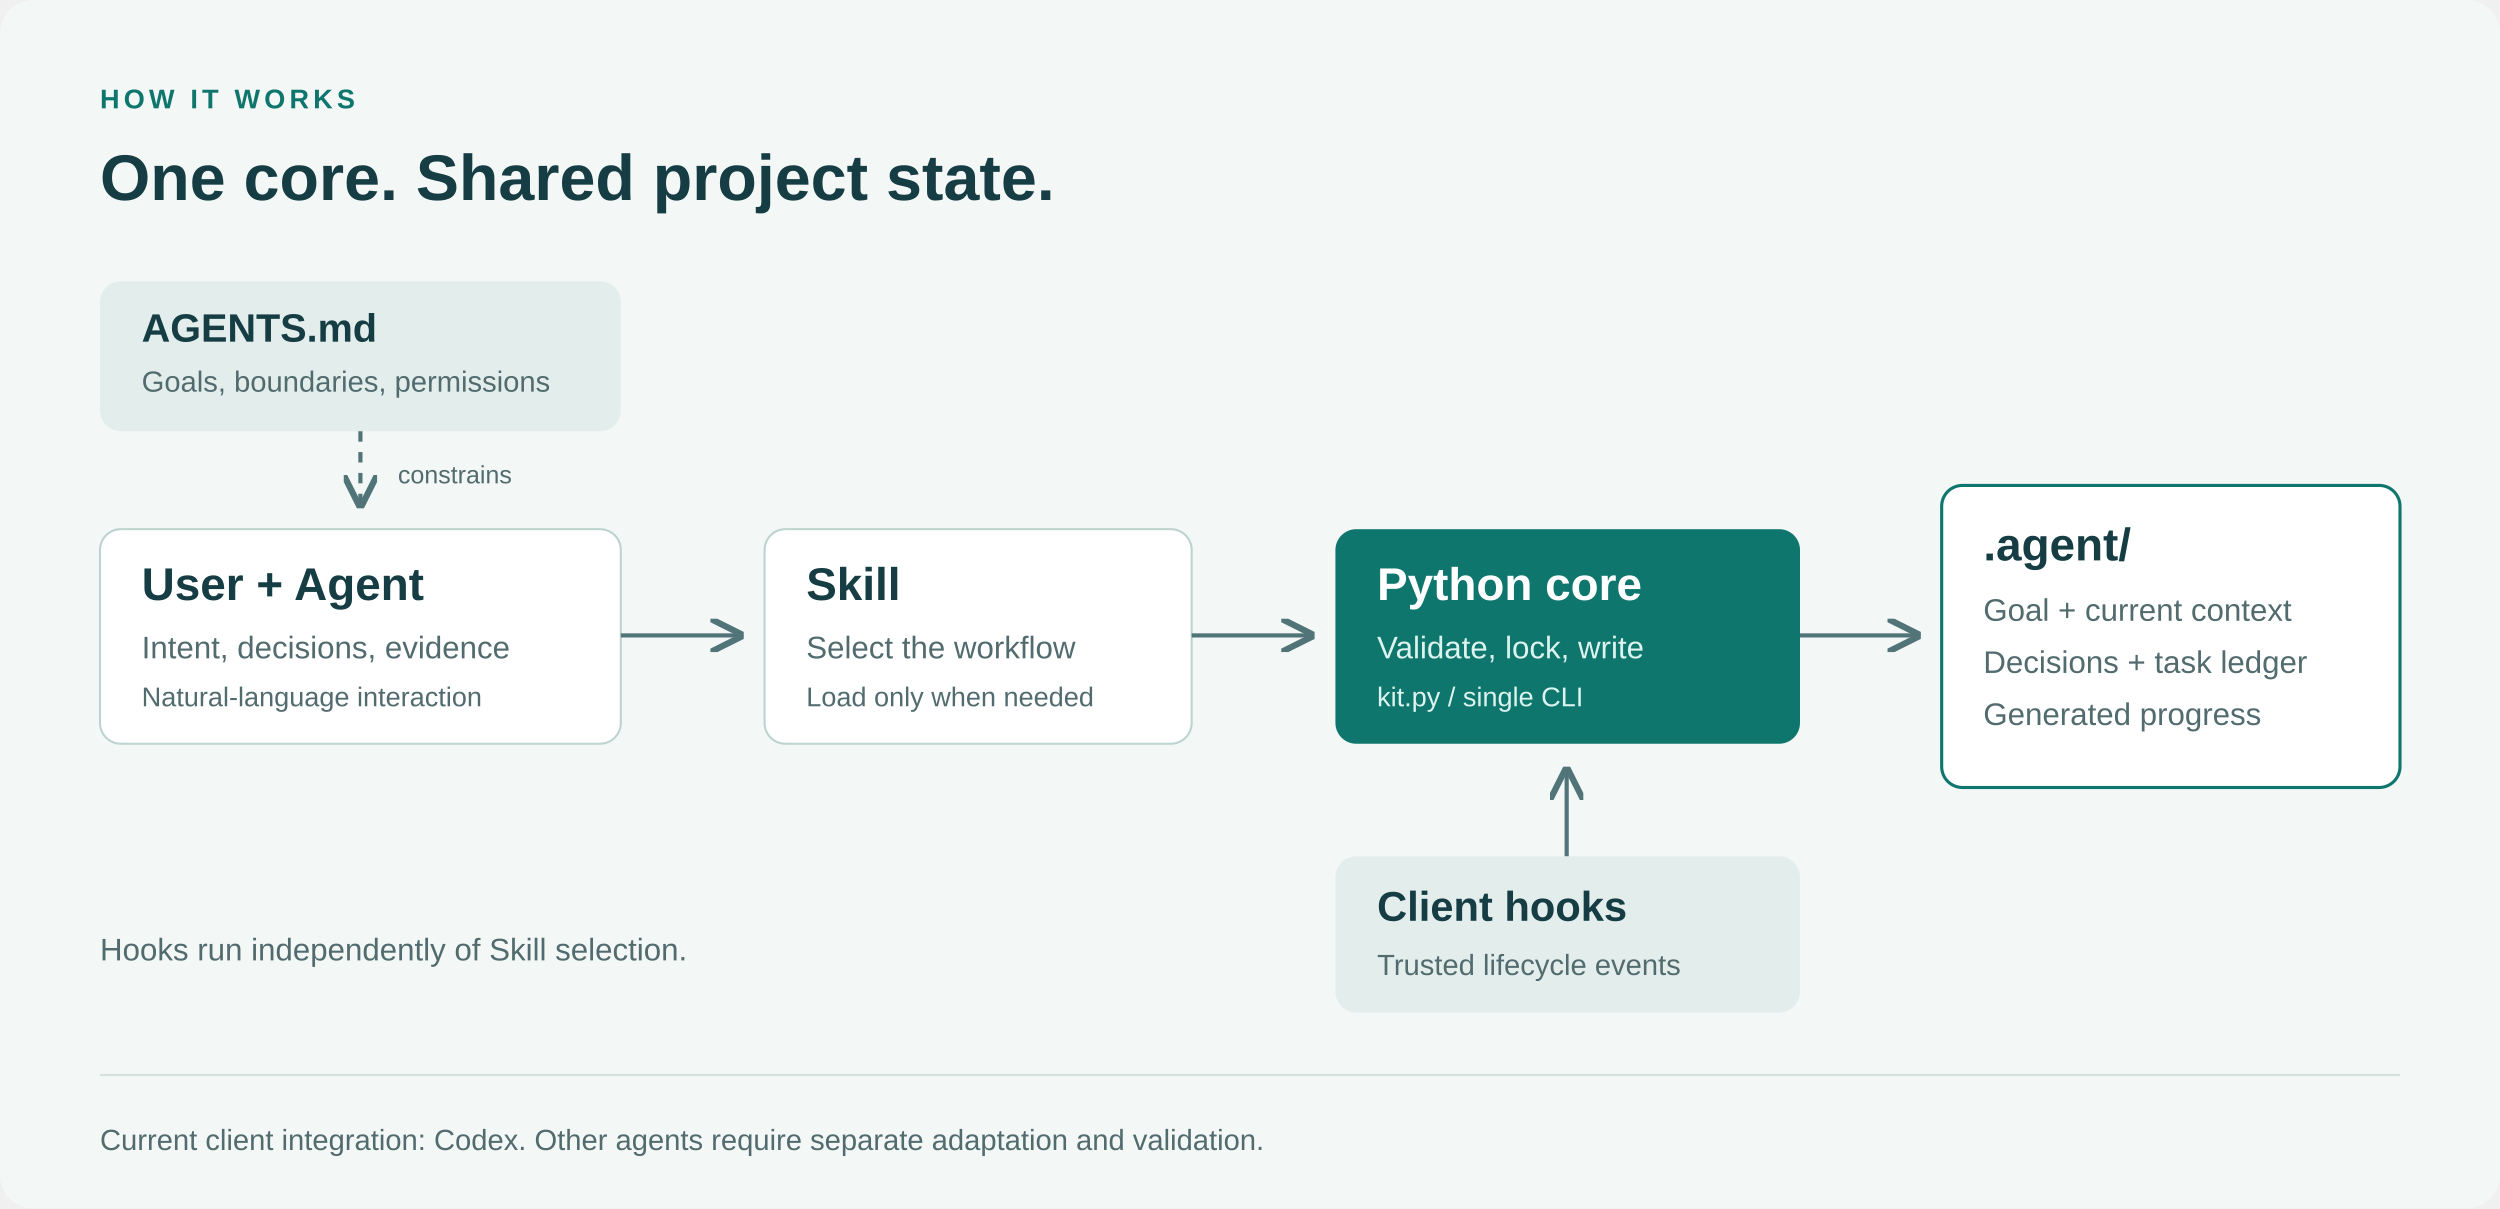
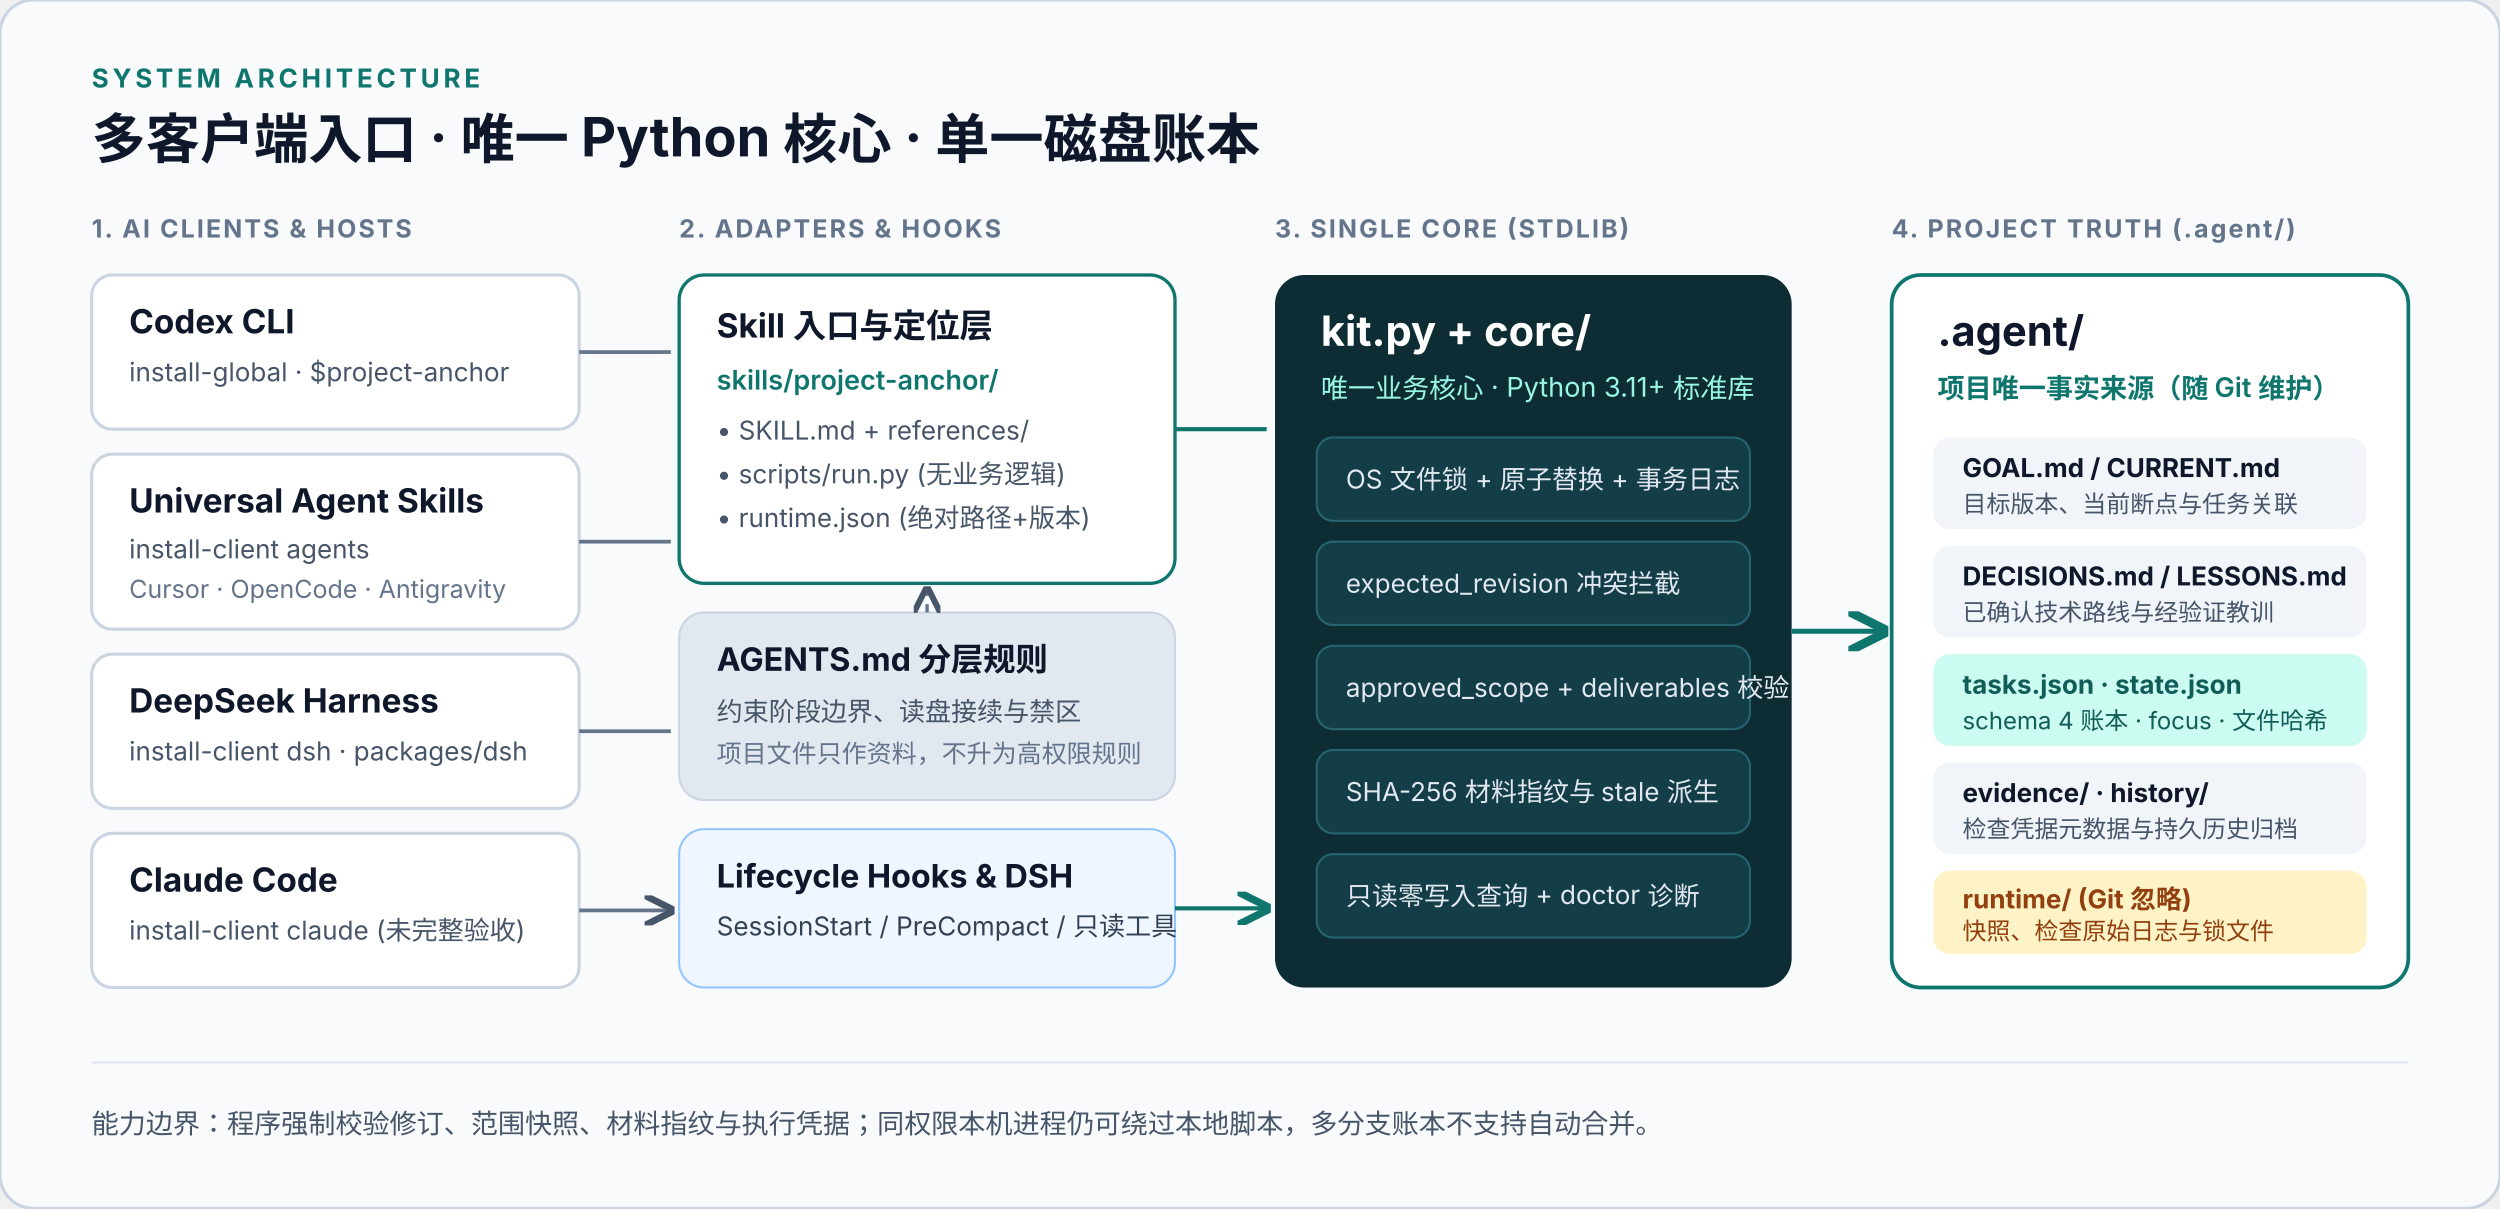
<svg xmlns="http://www.w3.org/2000/svg" width="1200" height="580" viewBox="0 0 1200 580" role="img" aria-labelledby="title desc">
  <defs>
    <marker id="arrow" markerWidth="8" markerHeight="8" refX="7" refY="4" orient="auto">
-       <path d="M0 0L8 4L0 8" fill="none" stroke="#517478" stroke-width="1.5" />
+       <path d="M0 0L8 4L0 8" fill="none" stroke="#475569" stroke-width="1.8" />
+     </marker>
+     <marker id="arrowTeal" markerWidth="8" markerHeight="8" refX="7" refY="4" orient="auto">
+       <path d="M0 0L8 4L0 8" fill="none" stroke="#0F766E" stroke-width="1.8" />
    </marker>
  </defs>
-   <rect width="1200" height="580" rx="16" fill="#F3F7F6" />
-   <g font-family="Segoe UI,Arial,sans-serif">
-     <text x="48" y="52" font-size="13" letter-spacing="2" font-weight="600" fill="#0F766E">HOW IT WORKS</text>
-     <text x="48" y="96" font-size="31" font-weight="650" fill="#153D43">One core. Shared project state.</text>
-     <rect x="48" y="135" width="250" height="72" rx="10" fill="#E3EEEC" />
-     <text x="68" y="164" font-size="19" font-weight="600" fill="#153D43">AGENTS.md</text>
-     <text x="68" y="188" font-size="14" fill="#526B6E">Goals, boundaries, permissions</text>
-     <path d="M173 207V242" fill="none" stroke="#517478" stroke-width="2" stroke-dasharray="5 5" marker-end="url(#arrow)" />
-     <text x="191" y="232" font-size="12" fill="#526B6E">constrains</text>
-     <rect x="48" y="254" width="250" height="103" rx="10" fill="white" stroke="#BDD3CF" />
-     <text x="68" y="288" font-size="22" font-weight="600" fill="#153D43">User + Agent</text>
-     <text x="68" y="316" font-size="15" fill="#526B6E">Intent, decisions, evidence</text>
-     <text x="68" y="339" font-size="13" fill="#526B6E">Natural-language interaction</text>
-     <path d="M298 305H355" fill="none" stroke="#517478" stroke-width="2" marker-end="url(#arrow)" />
-     <rect x="367" y="254" width="205" height="103" rx="10" fill="white" stroke="#BDD3CF" />
-     <text x="387" y="288" font-size="22" font-weight="600" fill="#153D43">Skill</text>
-     <text x="387" y="316" font-size="15" fill="#526B6E">Select the workflow</text>
-     <text x="387" y="339" font-size="13" fill="#526B6E">Load only when needed</text>
-     <path d="M572 305H629" fill="none" stroke="#517478" stroke-width="2" marker-end="url(#arrow)" />
-     <rect x="641" y="254" width="223" height="103" rx="10" fill="#0F766E" />
-     <text x="661" y="288" font-size="22" font-weight="600" fill="white">Python core</text>
-     <text x="661" y="316" font-size="15" fill="#DCF4EE">Validate, lock, write</text>
-     <text x="661" y="339" font-size="13" fill="#DCF4EE">kit.py / single CLI</text>
-     <path d="M864 305H920" fill="none" stroke="#517478" stroke-width="2" marker-end="url(#arrow)" />
-     <rect x="932" y="233" width="220" height="145" rx="10" fill="white" stroke="#0F766E" stroke-width="1.5" />
-     <text x="952" y="269" font-size="22" font-weight="600" fill="#153D43">.agent/</text>
-     <text x="952" y="298" font-size="15" fill="#526B6E">Goal + current context</text>
-     <text x="952" y="323" font-size="15" fill="#526B6E">Decisions + task ledger</text>
-     <text x="952" y="348" font-size="15" fill="#526B6E">Generated progress</text>
-     <rect x="641" y="411" width="223" height="75" rx="10" fill="#E3EEEC" />
-     <text x="661" y="442" font-size="20" font-weight="600" fill="#153D43">Client hooks</text>
-     <text x="661" y="468" font-size="14" fill="#526B6E">Trusted lifecycle events</text>
-     <path d="M752 411V370" fill="none" stroke="#517478" stroke-width="2" marker-end="url(#arrow)" />
-     <text x="48" y="461" font-size="15" fill="#526B6E">Hooks run independently of Skill selection.</text>
-     <path d="M48 516H1152" stroke="#D4E1DE" />
-     <text x="48" y="552" font-size="14" fill="#526B6E">Current client integration: Codex. Other agents require separate adaptation and validation.</text>
+   <rect width="1200" height="580" rx="16" fill="#F8FAFC" stroke="#CBD5E1" stroke-width="1.5" />
+   <g font-family="Inter,-apple-system,BlinkMacSystemFont,'Segoe UI','PingFang SC','Microsoft YaHei',sans-serif">
+     <text x="44" y="42" font-size="12.5" font-weight="700" letter-spacing="1.8" fill="#0F766E">SYSTEM ARCHITECTURE</text>
+     <text x="44" y="76" font-size="26" font-weight="700" fill="#0F172A">多客户端入口 · 唯一 Python 核心 · 单一磁盘账本</text>
+     <text x="44" y="114" font-size="12" font-weight="700" letter-spacing="1" fill="#64748B">1. AI CLIENTS &amp; HOSTS</text>
+     <text x="326" y="114" font-size="12" font-weight="700" letter-spacing="1" fill="#64748B">2. ADAPTERS &amp; HOOKS</text>
+     <text x="612" y="114" font-size="12" font-weight="700" letter-spacing="1" fill="#64748B">3. SINGLE CORE (STDLIB)</text>
+     <text x="908" y="114" font-size="12" font-weight="700" letter-spacing="1" fill="#64748B">4. PROJECT TRUTH (.agent/)</text>
+     <rect x="44" y="132" width="234" height="74" rx="10" fill="#FFFFFF" stroke="#CBD5E1" stroke-width="1.5" />
+     <text x="62" y="160" font-size="16" font-weight="700" fill="#0F172A">Codex CLI</text>
+     <text x="62" y="183" font-size="12.5" fill="#475569">install-global · $project-anchor</text>
+     <rect x="44" y="218" width="234" height="84" rx="10" fill="#FFFFFF" stroke="#CBD5E1" stroke-width="1.5" />
+     <text x="62" y="246" font-size="16" font-weight="700" fill="#0F172A">Universal Agent Skills</text>
+     <text x="62" y="268" font-size="12.5" fill="#475569">install-client agents</text>
+     <text x="62" y="287" font-size="12" fill="#64748B">Cursor · OpenCode · Antigravity</text>
+     <rect x="44" y="314" width="234" height="74" rx="10" fill="#FFFFFF" stroke="#CBD5E1" stroke-width="1.5" />
+     <text x="62" y="342" font-size="16" font-weight="700" fill="#0F172A">DeepSeek Harness</text>
+     <text x="62" y="365" font-size="12.5" fill="#475569">install-client dsh · packages/dsh</text>
+     <rect x="44" y="400" width="234" height="74" rx="10" fill="#FFFFFF" stroke="#CBD5E1" stroke-width="1.5" />
+     <text x="62" y="428" font-size="16" font-weight="700" fill="#0F172A">Claude Code</text>
+     <text x="62" y="451" font-size="12.5" fill="#475569">install-client claude (未完整验收)</text>
+     <path d="M278 169H322M278 260H322M278 351H322M278 437H322" stroke="#64748B" stroke-width="1.8" marker-end="url(#arrow)" />
+     <rect x="326" y="132" width="238" height="148" rx="12" fill="#FFFFFF" stroke="#0F766E" stroke-width="1.6" />
+     <text x="344" y="162" font-size="16" font-weight="700" fill="#0F172A">Skill 入口与定位层</text>
+     <text x="344" y="187" font-size="13" font-weight="600" fill="#0F766E">skills/project-anchor/</text>
+     <text x="344" y="211" font-size="12.5" fill="#475569">• SKILL.md + references/</text>
+     <text x="344" y="232" font-size="12.5" fill="#475569">• scripts/run.py (无业务逻辑)</text>
+     <text x="344" y="253" font-size="12.5" fill="#475569">• runtime.json (绝对路径+版本)</text>
+     <rect x="326" y="294" width="238" height="90" rx="12" fill="#E2E8F0" stroke="#CBD5E1" />
+     <text x="344" y="322" font-size="15.5" font-weight="700" fill="#0F172A">AGENTS.md 分层规则</text>
+     <text x="344" y="346" font-size="12.5" fill="#475569">约束阶段边界、读盘接续与禁区</text>
+     <text x="344" y="366" font-size="12" fill="#64748B">项目文件只作资料，不升为高权限规则</text>
+     <rect x="326" y="398" width="238" height="76" rx="12" fill="#EFF6FF" stroke="#93C5FD" />
+     <text x="344" y="426" font-size="15.5" font-weight="700" fill="#0F172A">Lifecycle Hooks &amp; DSH</text>
+     <text x="344" y="449" font-size="12.5" fill="#334155">SessionStart / PreCompact / 只读工具</text>
+     <path d="M564 206H608M564 436H608" stroke="#0F766E" stroke-width="2" marker-end="url(#arrowTeal)" />
+     <path d="M445 294V283" stroke="#64748B" stroke-width="1.6" stroke-dasharray="4 4" marker-end="url(#arrow)" />
+     <rect x="612" y="132" width="248" height="342" rx="14" fill="#0E2C33" />
+     <text x="634" y="166" font-size="20" font-weight="700" fill="#FFFFFF">kit.py + core/</text>
+     <text x="634" y="191" font-size="13" fill="#99F6E4">唯一业务核心 · Python 3.11+ 标准库</text>
+     <g font-size="12.5">
+       <rect x="632" y="210" width="208" height="40" rx="8" fill="#133D47" stroke="#266470" />
+       <text x="646" y="234.5" fill="#E2E8F0">OS 文件锁 + 原子替换 + 事务日志</text>
+       <rect x="632" y="260" width="208" height="40" rx="8" fill="#133D47" stroke="#266470" />
+       <text x="646" y="284.5" fill="#E2E8F0">expected_revision 冲突拦截</text>
+       <rect x="632" y="310" width="208" height="40" rx="8" fill="#133D47" stroke="#266470" />
+       <text x="646" y="334.5" fill="#E2E8F0">approved_scope + deliverables 校验</text>
+       <rect x="632" y="360" width="208" height="40" rx="8" fill="#133D47" stroke="#266470" />
+       <text x="646" y="384.5" fill="#E2E8F0">SHA-256 材料指纹与 stale 派生</text>
+       <rect x="632" y="410" width="208" height="40" rx="8" fill="#133D47" stroke="#266470" />
+       <text x="646" y="434.5" fill="#E2E8F0">只读零写入查询 + doctor 诊断</text>
+     </g>
+     <path d="M860 303H904" stroke="#0F766E" stroke-width="2.4" marker-end="url(#arrowTeal)" />
+     <rect x="908" y="132" width="248" height="342" rx="14" fill="#FFFFFF" stroke="#0F766E" stroke-width="1.8" />
+     <text x="930" y="166" font-size="20" font-weight="700" fill="#0F172A">.agent/</text>
+     <text x="930" y="191" font-size="13" font-weight="600" fill="#0F766E">项目唯一事实来源（随 Git 维护）</text>
+     <g font-size="12.5" fill="#334155">
+       <rect x="928" y="210" width="208" height="44" rx="8" fill="#F1F5F9" />
+       <text x="942" y="229" font-weight="700" fill="#0F172A">GOAL.md / CURRENT.md</text>
+       <text x="942" y="246" font-size="11.5" fill="#475569">目标版本、当前断点与任务关联</text>
+       <rect x="928" y="262" width="208" height="44" rx="8" fill="#F1F5F9" />
+       <text x="942" y="281" font-weight="700" fill="#0F172A">DECISIONS.md / LESSONS.md</text>
+       <text x="942" y="298" font-size="11.5" fill="#475569">已确认技术路线与经验证教训</text>
+       <rect x="928" y="314" width="208" height="44" rx="8" fill="#CCFBF1" />
+       <text x="942" y="333" font-weight="700" fill="#115E59">tasks.json · state.json</text>
+       <text x="942" y="350" font-size="11.5" fill="#115E59">schema 4 账本 · focus · 文件哈希</text>
+       <rect x="928" y="366" width="208" height="44" rx="8" fill="#F1F5F9" />
+       <text x="942" y="385" font-weight="700" fill="#0F172A">evidence/ · history/</text>
+       <text x="942" y="402" font-size="11.5" fill="#475569">检查凭据元数据与持久历史归档</text>
+       <rect x="928" y="418" width="208" height="40" rx="8" fill="#FEF3C7" />
+       <text x="942" y="436" font-weight="700" fill="#92400E">runtime/ (Git 忽略)</text>
+       <text x="942" y="451" font-size="11.5" fill="#92400E">快照、检查原始日志与锁文件</text>
+     </g>
+     <path d="M44 510H1156" stroke="#E2E8F0" />
+     <text x="44" y="544" font-size="13" fill="#475569">能力边界：程序强制校验修订、范围快照、材料指纹与执行凭据；同权限本机进程仍可绕过本地脚本，多分支账本不支持自动合并。</text>
  </g>
</svg>
